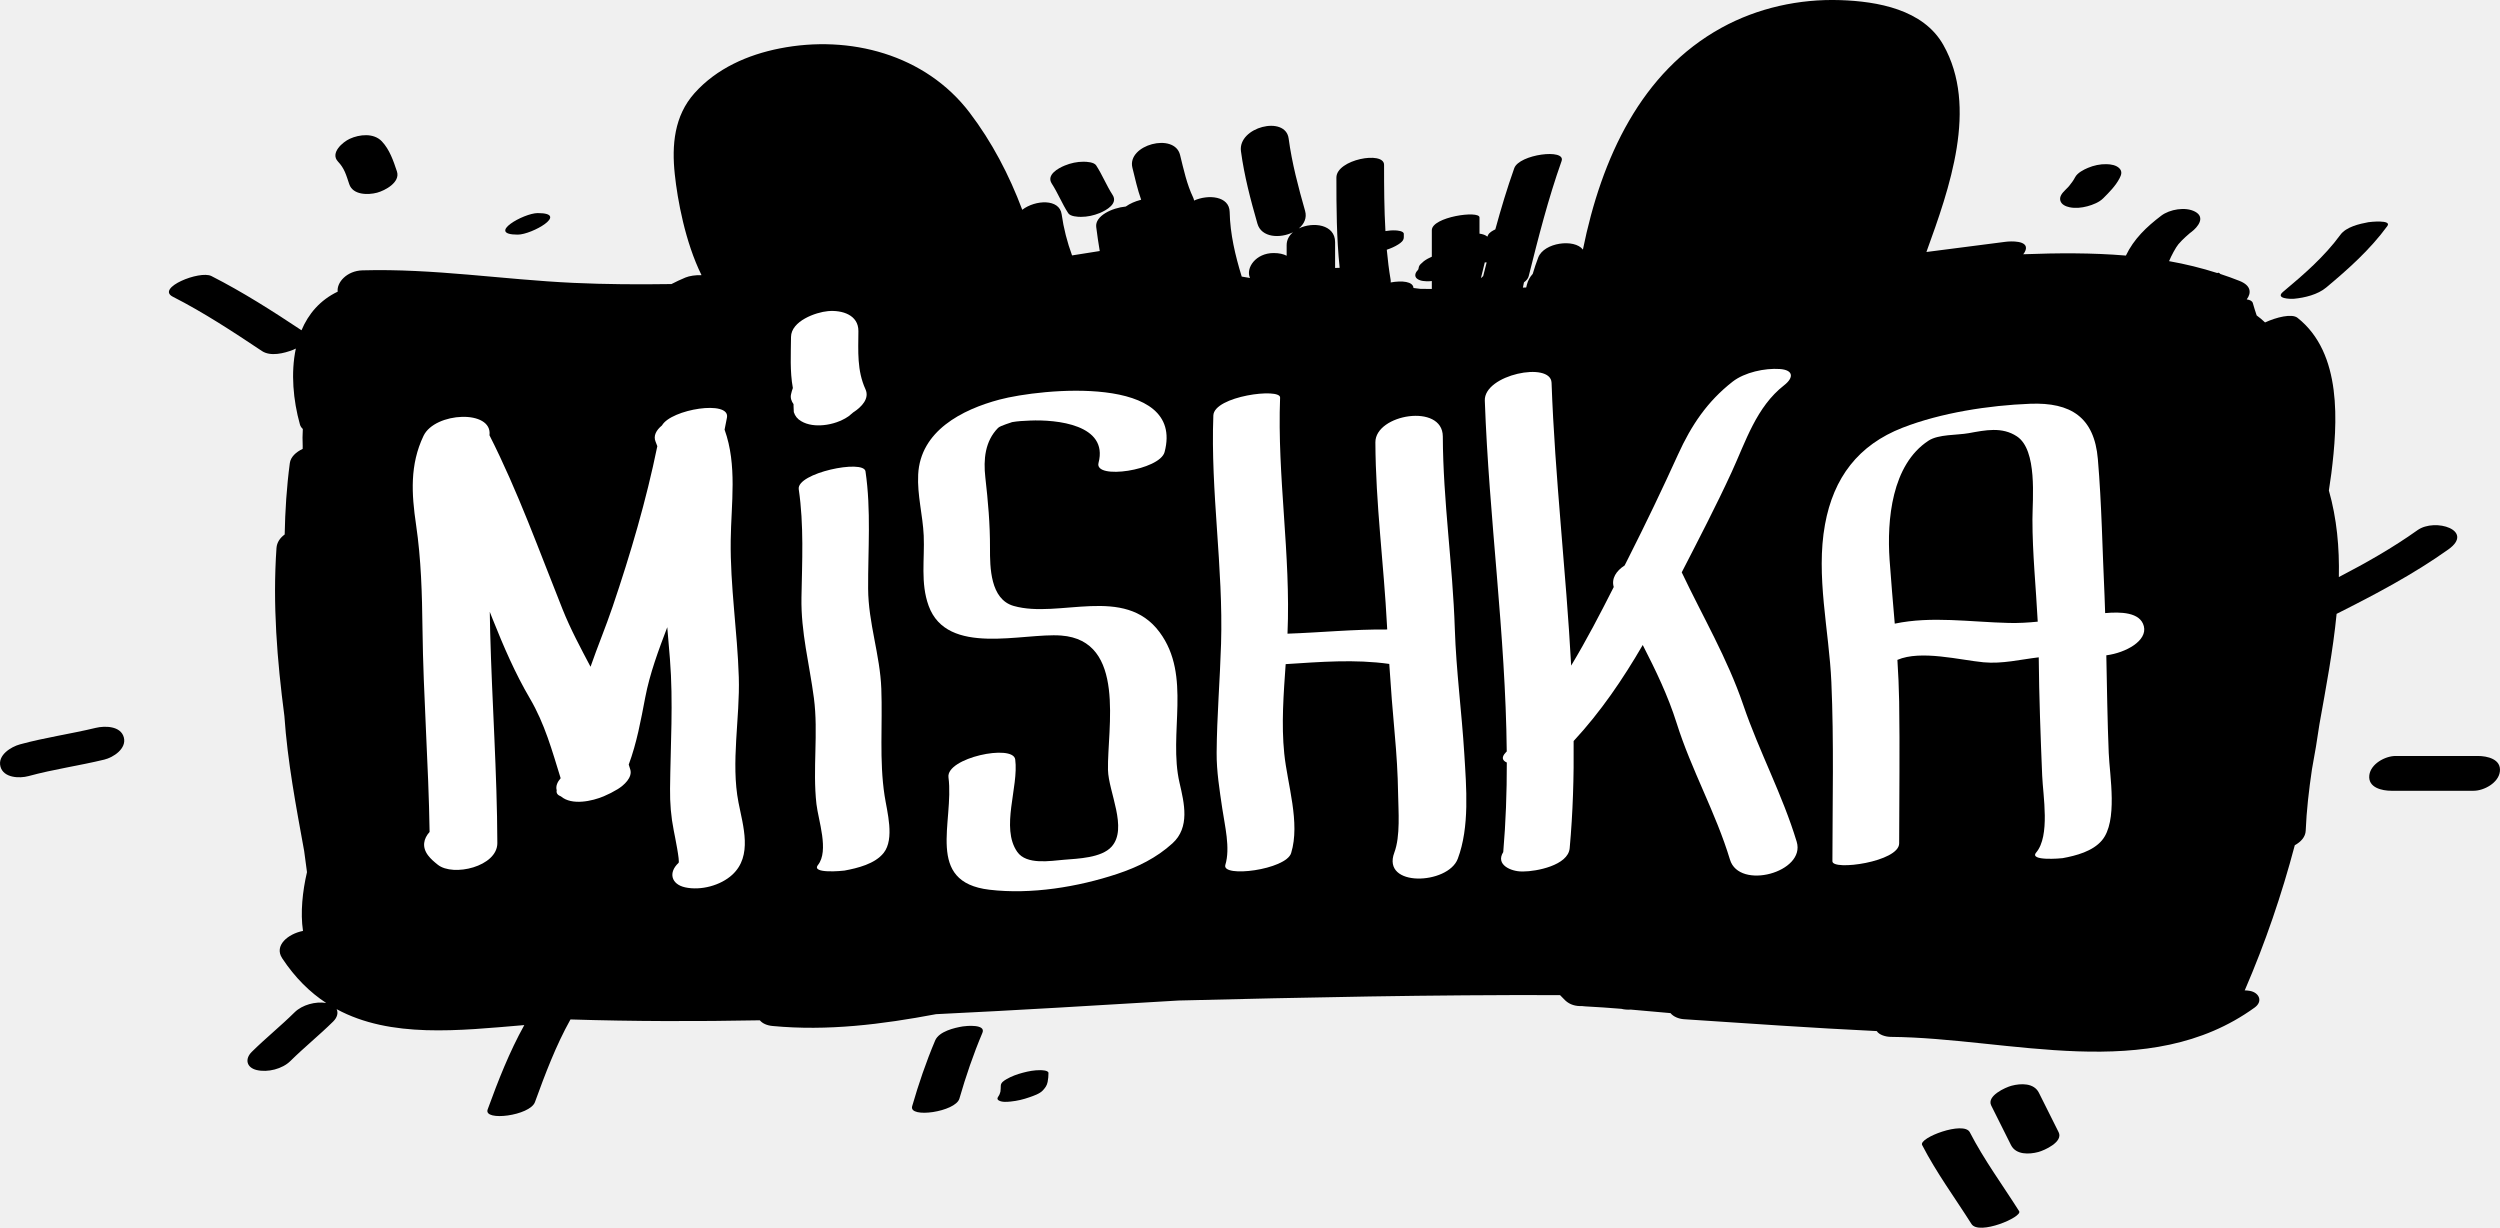
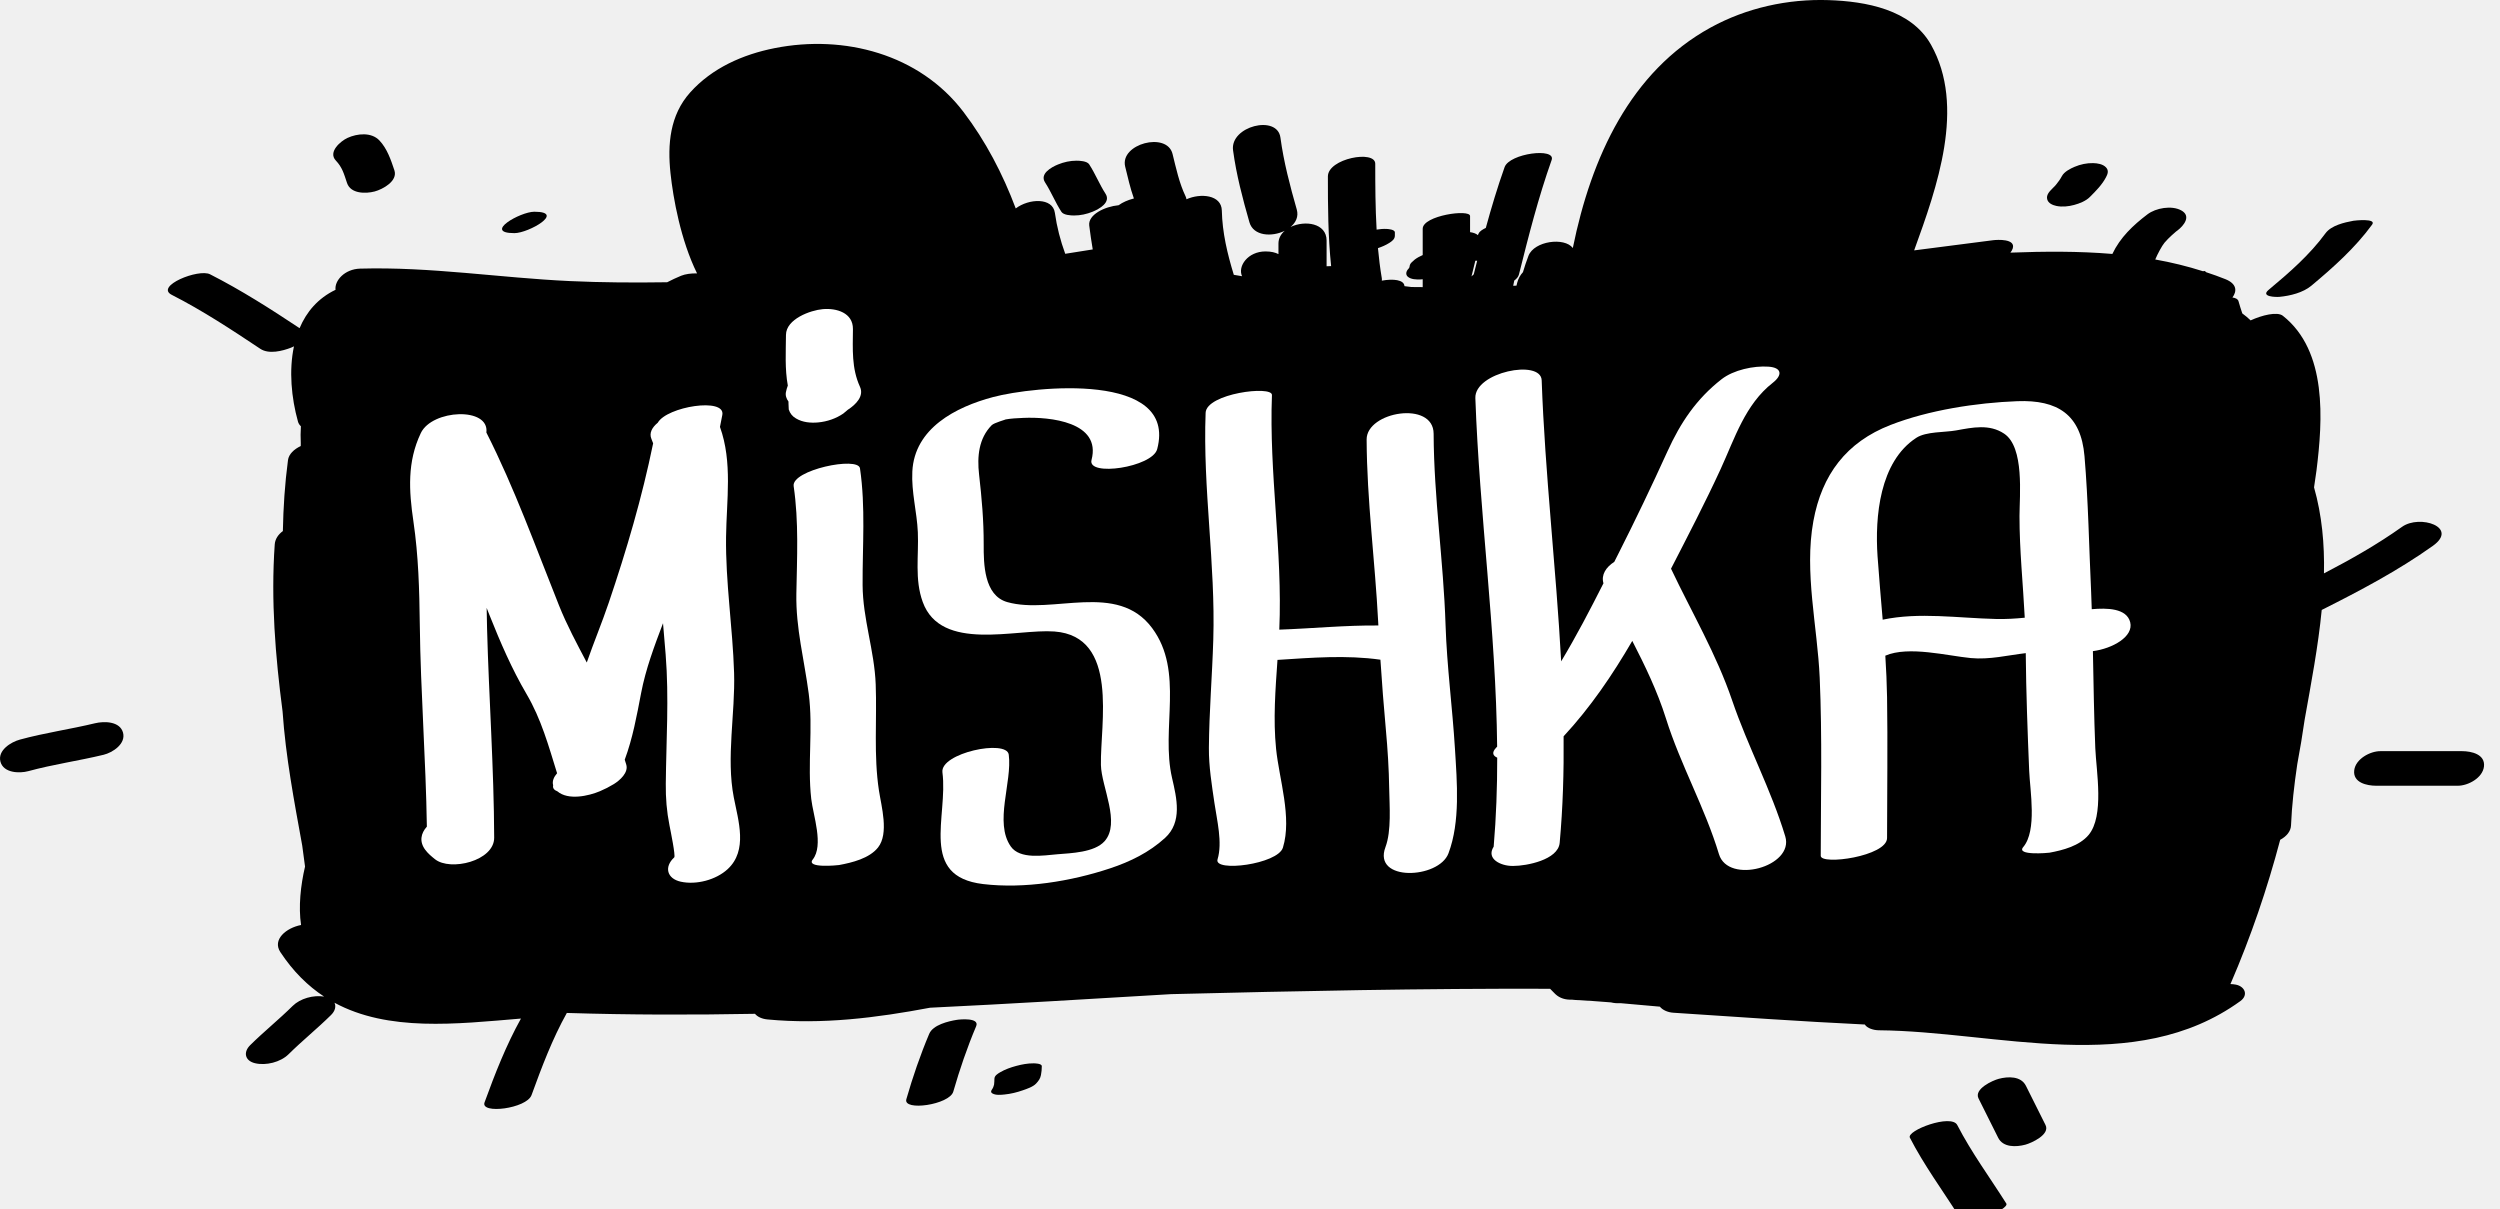
- <svg xmlns="http://www.w3.org/2000/svg" version="1.1" x="0px" y="0px" width="148.051px" height="72.707px" viewBox="0 0 148.051 72.707" enable-background="new 0 0 148.051 72.707" xml:space="preserve">
-   <g id="Layer_2">
+ <svg xmlns="http://www.w3.org/2000/svg" version="1.1" x="0" y="0" width="149" height="72px" viewBox="0 0 149 72" enable-background="new 0 0 149 72" xml:space="preserve">
+   <g id="Layer_2" class="header__logo-ears">
    <g>
      <path d="M143.165,31.397c-1.481,1.055-3.053,1.942-4.657,2.777c0.037-1.747-0.119-3.465-0.591-5.127 c0.051-0.333,0.102-0.667,0.145-1.002c0.375-3.005,0.657-7.122-2.003-9.224c-0.335-0.265-1.249-0.035-1.922,0.274 c-0.157-0.151-0.322-0.289-0.496-0.415c-0.082-0.242-0.159-0.487-0.229-0.735c-0.035-0.12-0.168-0.188-0.36-0.215 c0.285-0.383,0.263-0.818-0.419-1.092c-0.378-0.152-0.759-0.287-1.143-0.413c-0.067-0.072-0.126-0.096-0.172-0.058 c-0.001,0.001-0.004,0.002-0.006,0.003c-0.938-0.3-1.893-0.533-2.859-0.705c0.138-0.331,0.396-0.813,0.552-1 c0.132-0.157,0.279-0.3,0.429-0.439c0.062-0.057,0.125-0.111,0.188-0.165c0.032-0.027,0.053-0.046,0.069-0.061 c0.02-0.014,0.046-0.034,0.084-0.062c0.38-0.288,0.846-0.865,0.221-1.202c-0.57-0.307-1.507-0.142-2.007,0.238 c-0.863,0.655-1.626,1.379-2.092,2.361c-2.01-0.169-4.05-0.155-6.079-0.078c0.062-0.076,0.112-0.158,0.141-0.25 c0.184-0.585-0.908-0.525-1.188-0.488c-1.562,0.205-3.125,0.407-4.688,0.604c1.367-3.773,3.083-8.578,1.001-12.264 c-1.19-2.106-3.906-2.579-6.098-2.652c-2.436-0.081-4.898,0.461-7.036,1.636c-4.762,2.618-7.11,7.71-8.21,13.138 c-0.497-0.657-2.301-0.425-2.645,0.468c-0.124,0.32-0.229,0.645-0.327,0.972c-0.16,0.174-0.282,0.386-0.345,0.637 c-0.015,0.056-0.027,0.111-0.041,0.167c-0.065,0.002-0.131,0.005-0.196,0.007c0.02-0.104,0.041-0.207,0.064-0.31 c0.146-0.109,0.247-0.232,0.28-0.366c0.574-2.296,1.156-4.588,1.948-6.82c0.269-0.756-2.511-0.399-2.804,0.426 c-0.424,1.193-0.786,2.403-1.12,3.622c-0.165,0.078-0.356,0.187-0.425,0.326c-0.017,0.034-0.031,0.07-0.047,0.104 c-0.107-0.093-0.271-0.151-0.466-0.178c0-0.319,0-0.639,0-0.959c0-0.432-2.823-0.034-2.823,0.757c0,0.522,0,1.046,0,1.568 c-0.167,0.072-0.327,0.158-0.472,0.266c-0.063,0.057-0.127,0.114-0.19,0.172c-0.073,0.071-0.113,0.152-0.12,0.245 c-0.007,0.026-0.013,0.053-0.023,0.078c-0.017,0.022-0.032,0.046-0.052,0.066c-0.126,0.128-0.184,0.335-0.027,0.467 c0.19,0.16,0.508,0.167,0.738,0.159c0.048-0.002,0.097-0.007,0.146-0.011c0,0.156,0,0.312,0,0.468 c-0.226-0.001-0.45-0.003-0.675-0.006l-0.411-0.051c-0.021-0.385-0.676-0.452-1.351-0.328c0.006-0.049,0.007-0.098-0.001-0.148 c-0.101-0.595-0.174-1.192-0.229-1.79c0.237-0.079,0.471-0.18,0.68-0.313c0.159-0.102,0.328-0.224,0.328-0.43 c0-0.064,0-0.13,0-0.194c0-0.18-0.412-0.204-0.499-0.208c-0.195-0.009-0.394,0.009-0.589,0.041 c-0.075-1.305-0.081-2.615-0.081-3.925c0-0.84-2.824-0.315-2.823,0.757c0,1.786,0.009,3.57,0.193,5.343 c-0.087-0.002-0.178,0.001-0.27,0.009c0-0.511,0-1.021,0-1.532c0-1.045-1.297-1.22-2.147-0.809 c0.313-0.262,0.489-0.622,0.37-1.039c-0.403-1.414-0.778-2.827-0.974-4.287c-0.188-1.394-3.017-0.677-2.824,0.756 c0.196,1.46,0.57,2.873,0.975,4.287c0.235,0.828,1.338,0.889,2.104,0.51c-0.227,0.196-0.373,0.452-0.373,0.76 c0,0.21,0,0.42,0,0.63c-0.189-0.098-0.439-0.16-0.77-0.16c-1.057,0-1.671,0.885-1.4,1.477c-0.164-0.027-0.327-0.054-0.491-0.083 c-0.382-1.248-0.686-2.514-0.714-3.83c-0.02-0.942-1.27-1.049-2.108-0.672c-0.008-0.056-0.022-0.111-0.049-0.168 c-0.385-0.804-0.567-1.674-0.78-2.533c-0.332-1.35-3.158-0.601-2.823,0.756c0.157,0.638,0.3,1.281,0.519,1.898 c-0.018,0.005-0.039,0.009-0.056,0.014c-0.3,0.081-0.601,0.205-0.854,0.387c-0.832,0.079-1.828,0.565-1.752,1.208 c0.058,0.478,0.131,0.953,0.209,1.427c-0.546,0.091-1.092,0.177-1.639,0.26c-0.289-0.787-0.499-1.601-0.618-2.443 c-0.131-0.924-1.555-0.854-2.332-0.26c-0.774-2.062-1.796-4.019-3.122-5.761c-2.621-3.439-7.097-4.613-11.242-3.794 c-1.9,0.376-3.735,1.184-5.043,2.646c-1.21,1.353-1.352,3.089-1.17,4.805c0.158,1.493,0.61,4.005,1.584,5.976 c-0.35-0.012-0.709,0.041-0.949,0.139c-0.283,0.117-0.561,0.248-0.833,0.388c-1.939,0.029-3.877,0.019-5.803-0.07 c-4.179-0.194-8.301-0.86-12.497-0.742c-0.923,0.026-1.534,0.719-1.465,1.262c-1.046,0.502-1.733,1.315-2.143,2.287 c-1.732-1.15-3.479-2.266-5.335-3.211c-0.689-0.351-3.3,0.707-2.285,1.224c1.84,0.938,3.561,2.072,5.278,3.216 c0.512,0.341,1.32,0.133,1.842-0.07c0.03-0.012,0.09-0.039,0.165-0.077c-0.306,1.44-0.157,3.067,0.241,4.493 c0.03,0.11,0.093,0.198,0.172,0.27c-0.021,0.338-0.023,0.677-0.007,1.015c-0.001,0.055-0.001,0.109-0.002,0.165 c-0.4,0.189-0.712,0.48-0.76,0.839c-0.188,1.411-0.278,2.82-0.305,4.229c-0.272,0.199-0.462,0.469-0.485,0.798 c-0.233,3.345,0.037,6.652,0.467,9.95c0.185,2.694,0.69,5.344,1.172,7.999c0.058,0.416,0.113,0.832,0.167,1.249 c-0.265,1.133-0.398,2.395-0.237,3.482c-0.881,0.171-1.729,0.866-1.233,1.617c0.765,1.158,1.644,2.018,2.606,2.649 c-0.633-0.103-1.42,0.11-1.871,0.555c-0.818,0.809-1.715,1.531-2.533,2.339c-0.429,0.424-0.314,0.935,0.289,1.078 c0.651,0.155,1.516-0.06,1.997-0.535c0.817-0.808,1.715-1.531,2.533-2.339c0.248-0.245,0.308-0.517,0.204-0.731 c3.21,1.735,7.235,1.27,11.114,0.943c-0.882,1.589-1.542,3.273-2.17,4.997c-0.262,0.719,2.507,0.373,2.801-0.436 c0.61-1.675,1.237-3.343,2.103-4.895c3.741,0.117,7.479,0.122,11.215,0.051c0.149,0.182,0.416,0.305,0.746,0.336 c3.27,0.311,6.489-0.096,9.688-0.699c4.789-0.229,9.577-0.525,14.366-0.809c7.527-0.186,15.056-0.346,22.587-0.32 c0.1,0.109,0.204,0.215,0.314,0.318c0.272,0.256,0.621,0.345,0.979,0.33c0.062,0.009,0.128,0.016,0.199,0.019 c0.714,0.036,1.428,0.087,2.141,0.145c0.156,0.04,0.341,0.059,0.559,0.046c0.002,0,0.004,0,0.005,0 c0.782,0.067,1.563,0.14,2.346,0.208c0.171,0.214,0.497,0.342,0.792,0.361c3.804,0.25,7.612,0.522,11.423,0.703 c0.14,0.229,0.536,0.34,0.82,0.343c7.067,0.06,15.278,2.804,21.558-1.736c0.501-0.362,0.273-0.877-0.264-0.984 c-0.108-0.021-0.217-0.031-0.326-0.034c0.008-0.016,0.018-0.03,0.023-0.045c1.195-2.769,2.174-5.633,2.945-8.552 c0.365-0.198,0.632-0.494,0.646-0.86c0.049-1.189,0.188-2.406,0.371-3.639c0.166-0.884,0.313-1.771,0.441-2.66 c0.387-2.169,0.806-4.367,1.018-6.541c2.28-1.147,4.538-2.335,6.622-3.819C146.562,31.417,144.213,30.651,143.165,31.397z M87.835,16.351c-0.049,0.039-0.094,0.079-0.134,0.123c0.073-0.312,0.149-0.623,0.228-0.934c0.036,0.001,0.073,0.001,0.111,0 C87.972,15.81,87.902,16.081,87.835,16.351z" />
      <path d="M63.261,12.626c0.127,0.196,0.562,0.217,0.753,0.217c0.377,0.001,0.759-0.083,1.106-0.225 c0.404-0.166,1.101-0.559,0.77-1.07c-0.363-0.562-0.609-1.19-0.975-1.754c-0.127-0.196-0.562-0.217-0.754-0.217 c-0.376-0.001-0.758,0.083-1.105,0.226c-0.404,0.165-1.101,0.558-0.77,1.069C62.649,11.434,62.896,12.063,63.261,12.626z" />
      <path d="M20.683,10.907c0.216,0.647,1.111,0.647,1.648,0.504c0.472-0.127,1.39-0.616,1.175-1.26 c-0.208-0.624-0.433-1.293-0.893-1.78c-0.479-0.507-1.324-0.417-1.902-0.151c-0.412,0.19-1.177,0.838-0.695,1.349 C20.398,9.974,20.494,10.341,20.683,10.907z" />
      <path d="M30.66,13.895c0.843,0,3.073-1.276,1.186-1.276C31.003,12.619,28.772,13.895,30.66,13.895z" />
      <path d="M122.562,12.274c0.346,0.072,0.717,0.032,1.055-0.059c0.321-0.086,0.7-0.234,0.941-0.477 c0.355-0.355,0.728-0.729,0.962-1.178c0.104-0.198,0.174-0.399-0.005-0.587c-0.188-0.197-0.507-0.245-0.763-0.251 c-0.376-0.01-0.761,0.074-1.106,0.22c-0.252,0.106-0.621,0.294-0.756,0.553c-0.098,0.186-0.218,0.353-0.351,0.513 c-0.008,0.009-0.016,0.018-0.023,0.027c-0.011,0.012-0.021,0.023-0.028,0.032c-0.064,0.067-0.13,0.133-0.195,0.199 c-0.158,0.158-0.346,0.365-0.279,0.614C122.077,12.121,122.347,12.229,122.562,12.274z" />
      <path d="M135.861,17.692c0.631-0.061,1.395-0.246,1.894-0.662c1.319-1.102,2.603-2.248,3.623-3.642 c0.288-0.393-1.049-0.243-1.118-0.23c-0.534,0.099-1.316,0.276-1.661,0.746c-0.949,1.296-2.164,2.349-3.391,3.374 C134.71,17.693,135.649,17.712,135.861,17.692z" />
      <path d="M146.74,44.769c-1.624,0-3.248,0-4.872,0c-0.616,0-1.475,0.468-1.556,1.139c-0.09,0.739,0.754,0.922,1.304,0.922 c1.624,0,3.248,0,4.871,0c0.617,0,1.475-0.468,1.557-1.139C148.134,44.952,147.29,44.769,146.74,44.769z" />
      <path d="M57.021,60.784c-0.498,0.08-1.412,0.296-1.639,0.831c-0.538,1.272-0.981,2.571-1.364,3.897 c-0.211,0.733,2.571,0.333,2.798-0.451c0.383-1.327,0.825-2.625,1.363-3.897C58.401,60.637,57.213,60.752,57.021,60.784z" />
      <path d="M61.602,63.375c-0.347-0.003-0.696,0.063-1.029,0.152c-0.333,0.089-0.67,0.207-0.968,0.383 c-0.141,0.084-0.338,0.2-0.338,0.39c-0.001,0.116-0.007,0.231-0.021,0.346c-0.025,0.103-0.06,0.2-0.125,0.286 c0.004-0.004,0.008-0.009,0.012-0.014c-0.064,0.082-0.108,0.179,0.018,0.253c0.196,0.114,0.502,0.083,0.712,0.062 c0.374-0.037,0.745-0.127,1.099-0.252c0.243-0.085,0.613-0.207,0.795-0.407c0.149-0.164,0.241-0.286,0.284-0.501 c0.035-0.177,0.05-0.349,0.05-0.529C62.09,63.378,61.669,63.376,61.602,63.375z" />
      <path d="M116.652,67.051c-0.354-0.686-3.043,0.331-2.823,0.757c0.844,1.638,1.939,3.122,2.923,4.677 c0.436,0.689,3.04-0.414,2.823-0.757C118.593,70.174,117.496,68.689,116.652,67.051z" />
      <path d="M120.744,64.713c-0.294-0.588-1.067-0.563-1.624-0.414c-0.35,0.094-1.485,0.598-1.199,1.17 c0.39,0.78,0.779,1.559,1.169,2.339c0.294,0.588,1.068,0.562,1.624,0.414c0.35-0.094,1.486-0.598,1.199-1.171 C121.523,66.272,121.134,65.493,120.744,64.713z" />
      <path d="M5.668,43.105c-1.486,0.359-3.006,0.571-4.481,0.975c-0.537,0.146-1.342,0.641-1.16,1.318 c0.181,0.675,1.128,0.709,1.664,0.562c1.476-0.403,2.995-0.615,4.482-0.975c0.541-0.13,1.338-0.651,1.16-1.318 C7.148,42.982,6.209,42.975,5.668,43.105z" />
    </g>
  </g>
-   <g id="Layer_1">
+   <g id="Layer_1" class="header__logo-white">
    <g>
      <path fill="#FFFFFF" d="M43.752,40.106c-0.083-2.707-0.514-5.396-0.479-8.108c0.028-2.194,0.393-4.45-0.363-6.554 c0.047-0.239,0.097-0.477,0.141-0.717c0.195-1.055-3.3-0.497-3.849,0.468c-0.346,0.283-0.523,0.621-0.377,0.965 c0.037,0.087,0.069,0.175,0.102,0.263c-0.662,3.233-1.584,6.364-2.645,9.498c-0.406,1.199-0.896,2.37-1.31,3.565 c-0.587-1.114-1.181-2.214-1.658-3.408c-1.386-3.464-2.636-6.965-4.326-10.299c0.192-1.543-3.232-1.381-3.907,0.032 c-0.816,1.709-0.711,3.434-0.442,5.262c0.303,2.061,0.356,4.086,0.381,6.167c0.048,4.012,0.361,8.016,0.421,12.027 c-0.357,0.397-0.466,0.889-0.092,1.388c0.163,0.217,0.365,0.385,0.576,0.554c0.913,0.73,3.533,0.108,3.528-1.283 c-0.014-4.16-0.314-8.312-0.424-12.471c-0.011-0.407-0.018-0.814-0.024-1.222c0.058,0.146,0.115,0.293,0.173,0.438 c0.646,1.618,1.322,3.191,2.205,4.696c0.876,1.491,1.315,3.092,1.819,4.719c-0.19,0.219-0.305,0.467-0.234,0.715 c-0.04,0.181,0.071,0.294,0.253,0.363c0.645,0.552,1.858,0.277,2.532-0.007c0.29-0.122,0.566-0.263,0.834-0.427 c0.348-0.215,0.891-0.686,0.735-1.17c-0.03-0.093-0.059-0.187-0.088-0.281c0.475-1.281,0.716-2.612,0.975-3.965 c0.275-1.441,0.789-2.805,1.307-4.171c0.053,0.625,0.107,1.249,0.157,1.872c0.206,2.577,0.033,5.118,0.008,7.696 c-0.009,0.854,0.054,1.648,0.221,2.484c0.068,0.345,0.37,1.824,0.283,1.904c-0.617,0.57-0.438,1.268,0.389,1.45 c0.923,0.203,2.1-0.106,2.795-0.749c1.209-1.117,0.638-2.871,0.364-4.28C43.273,45.158,43.826,42.512,43.752,40.106z" />
      <path fill="#FFFFFF" d="M52.192,40.788c-0.074-2.007-0.771-3.897-0.781-5.925c-0.011-2.327,0.183-4.635-0.156-6.949 c-0.107-0.732-4.093,0.101-3.953,1.059c0.312,2.129,0.199,4.268,0.161,6.412c-0.037,2.063,0.472,3.934,0.737,5.958 c0.271,2.073-0.085,4.195,0.15,6.271c0.11,0.971,0.758,2.768,0.09,3.612c-0.424,0.537,1.482,0.345,1.568,0.33 c0.775-0.143,1.809-0.395,2.324-1.048c0.659-0.835,0.198-2.448,0.054-3.387C52.066,45.041,52.271,42.885,52.192,40.788z" />
      <path fill="#FFFFFF" d="M68.671,37.438c-2.081-2.809-5.943-0.787-8.64-1.554c-1.39-0.396-1.407-2.292-1.403-3.428 c0.004-1.439-0.115-2.757-0.276-4.184c-0.119-1.061-0.024-2.14,0.753-2.93c0.143-0.146,0.866-0.339,0.817-0.342 c0.356-0.062,0.683-0.077,1.077-0.094c1.562-0.067,4.654,0.234,4.056,2.506c-0.269,1.019,3.629,0.435,3.913-0.643 c1.224-4.64-7.352-3.749-9.774-3.106c-2.231,0.592-4.692,1.862-4.819,4.438c-0.062,1.23,0.274,2.401,0.328,3.62 c0.061,1.403-0.2,2.802,0.291,4.155c1.092,3.01,5.57,1.59,7.849,1.761c3.88,0.29,2.722,5.519,2.772,7.955 c0.027,1.3,1.192,3.461,0.213,4.549c-0.601,0.668-2,0.706-2.817,0.774c-0.821,0.069-2.221,0.315-2.768-0.465 c-1.002-1.431,0.093-3.834-0.121-5.474c-0.122-0.933-4.104-0.096-3.953,1.059c0.346,2.651-1.412,6.2,2.424,6.655 c2.464,0.293,5.238-0.162,7.568-0.936c1.207-0.4,2.328-0.951,3.272-1.81c1.045-0.949,0.701-2.369,0.421-3.579 C69.172,43.422,70.593,40.032,68.671,37.438z" />
      <path fill="#FFFFFF" d="M86.155,37.248c-0.122-3.812-0.696-7.582-0.711-11.4c-0.009-1.989-4-1.317-3.993,0.346 c0.015,3.641,0.501,7.232,0.688,10.862c0.003,0.074,0.008,0.148,0.012,0.223c-1.967-0.018-3.934,0.179-5.905,0.248 c0.203-4.675-0.617-9.311-0.438-13.983c0.022-0.587-3.909-0.091-3.953,1.059c-0.172,4.516,0.593,8.997,0.457,13.514 c-0.064,2.155-0.247,4.303-0.262,6.46c-0.008,1.105,0.173,2.204,0.332,3.293c0.147,1.008,0.488,2.352,0.183,3.349 c-0.238,0.779,3.594,0.293,3.897-0.701c0.55-1.794-0.224-4.076-0.408-5.892c-0.177-1.74-0.04-3.53,0.084-5.296 c2.048-0.131,4.096-0.3,6.135-0.012c0.091,1.391,0.197,2.779,0.325,4.172c0.106,1.168,0.181,2.334,0.198,3.507 c0.016,1.028,0.143,2.519-0.223,3.492c-0.78,2.075,3.179,1.906,3.757,0.368c0.71-1.887,0.507-4.237,0.386-6.22 C86.565,42.169,86.235,39.717,86.155,37.248z" />
      <path fill="#FFFFFF" d="M103.242,41.762c-0.948-2.783-2.395-5.224-3.649-7.868c1.01-1.967,2.036-3.935,2.959-5.942 c0.838-1.824,1.459-3.854,3.107-5.139c0.579-0.451,0.555-0.904-0.258-0.96c-0.883-0.061-2.083,0.194-2.795,0.749 c-1.498,1.168-2.448,2.587-3.229,4.307c-0.94,2.069-1.914,4.101-2.94,6.13c-0.074,0.149-0.15,0.298-0.226,0.448 c-0.494,0.318-0.792,0.769-0.645,1.277c-0.798,1.578-1.614,3.146-2.521,4.653c-0.302-5.584-0.963-11.162-1.161-16.751 c-0.045-1.281-4.007-0.484-3.953,1.059c0.246,6.93,1.23,13.845,1.299,20.775c-0.017,0.017-0.032,0.034-0.049,0.051 c-0.303,0.311-0.191,0.498,0.053,0.606c0.002,1.767-0.06,3.534-0.211,5.303c-0.477,0.752,0.467,1.149,1.094,1.149 c0.033,0,0.065,0,0.098,0c0.746,0,2.649-0.353,2.742-1.376c0.193-2.119,0.254-4.234,0.234-6.349 c1.605-1.731,2.916-3.663,4.093-5.687c0.766,1.494,1.495,3,2.007,4.625c0.868,2.766,2.32,5.308,3.159,8.087 c0.55,1.822,4.497,0.745,3.952-1.059C105.563,47.072,104.177,44.505,103.242,41.762z" />
      <path fill="#FFFFFF" d="M126.96,37.085c-0.212-0.84-1.385-0.857-2.292-0.777c-0.013-0.338-0.021-0.677-0.036-1.016 c-0.127-2.686-0.168-5.428-0.396-8.105c-0.211-2.479-1.599-3.368-4.008-3.276c-2.438,0.093-5.277,0.532-7.55,1.416 c-2.632,1.023-4.096,2.961-4.601,5.733c-0.555,3.041,0.242,6.275,0.377,9.331c0.155,3.535,0.066,7.078,0.062,10.614 c0,0.579,3.952,0.031,3.953-1.059c0.003-2.801,0.043-5.602,0-8.402c-0.014-0.826-0.052-1.647-0.104-2.466 c1.382-0.599,3.721,0.013,5.097,0.143c1.117,0.105,2.188-0.167,3.273-0.294c0.021,2.333,0.108,4.678,0.204,7.008 c0.049,1.194,0.481,3.563-0.356,4.552c-0.44,0.521,1.493,0.347,1.568,0.333c0.801-0.147,1.777-0.404,2.324-1.05 c0.958-1.13,0.46-3.824,0.405-5.173c-0.079-1.928-0.103-3.859-0.143-5.789C125.903,38.656,127.177,37.943,126.96,37.085z M112.208,36.933c-0.104-1.257-0.219-2.513-0.306-3.777c-0.161-2.352,0.118-5.634,2.31-7.062c0.587-0.383,1.691-0.317,2.377-0.442 c0.979-0.177,1.974-0.393,2.855,0.192c1.221,0.81,0.92,3.69,0.918,4.913c-0.002,2.024,0.21,4.038,0.313,6.058 c-0.558,0.056-1.122,0.09-1.698,0.077C116.67,36.837,114.393,36.474,112.208,36.933z" />
      <path fill="#FFFFFF" d="M48.771,25.176c0.526-0.051,1.055-0.229,1.49-0.529c0.087-0.073,0.173-0.146,0.26-0.219 c0.524-0.338,0.979-0.834,0.734-1.373c-0.509-1.115-0.428-2.251-0.42-3.445c0.007-0.966-0.972-1.257-1.797-1.185 c-0.729,0.064-2.188,0.586-2.194,1.534c-0.007,1.002-0.072,2.034,0.11,3.02c-0.049,0.113-0.075,0.241-0.105,0.358 c-0.056,0.214,0.016,0.424,0.144,0.595c0,0.045,0.002,0.09,0.002,0.135c0.005,0.113,0.011,0.226,0.015,0.338 c0.074,0.235,0.218,0.413,0.433,0.535C47.833,25.176,48.327,25.219,48.771,25.176z" />
    </g>
  </g>
</svg>
